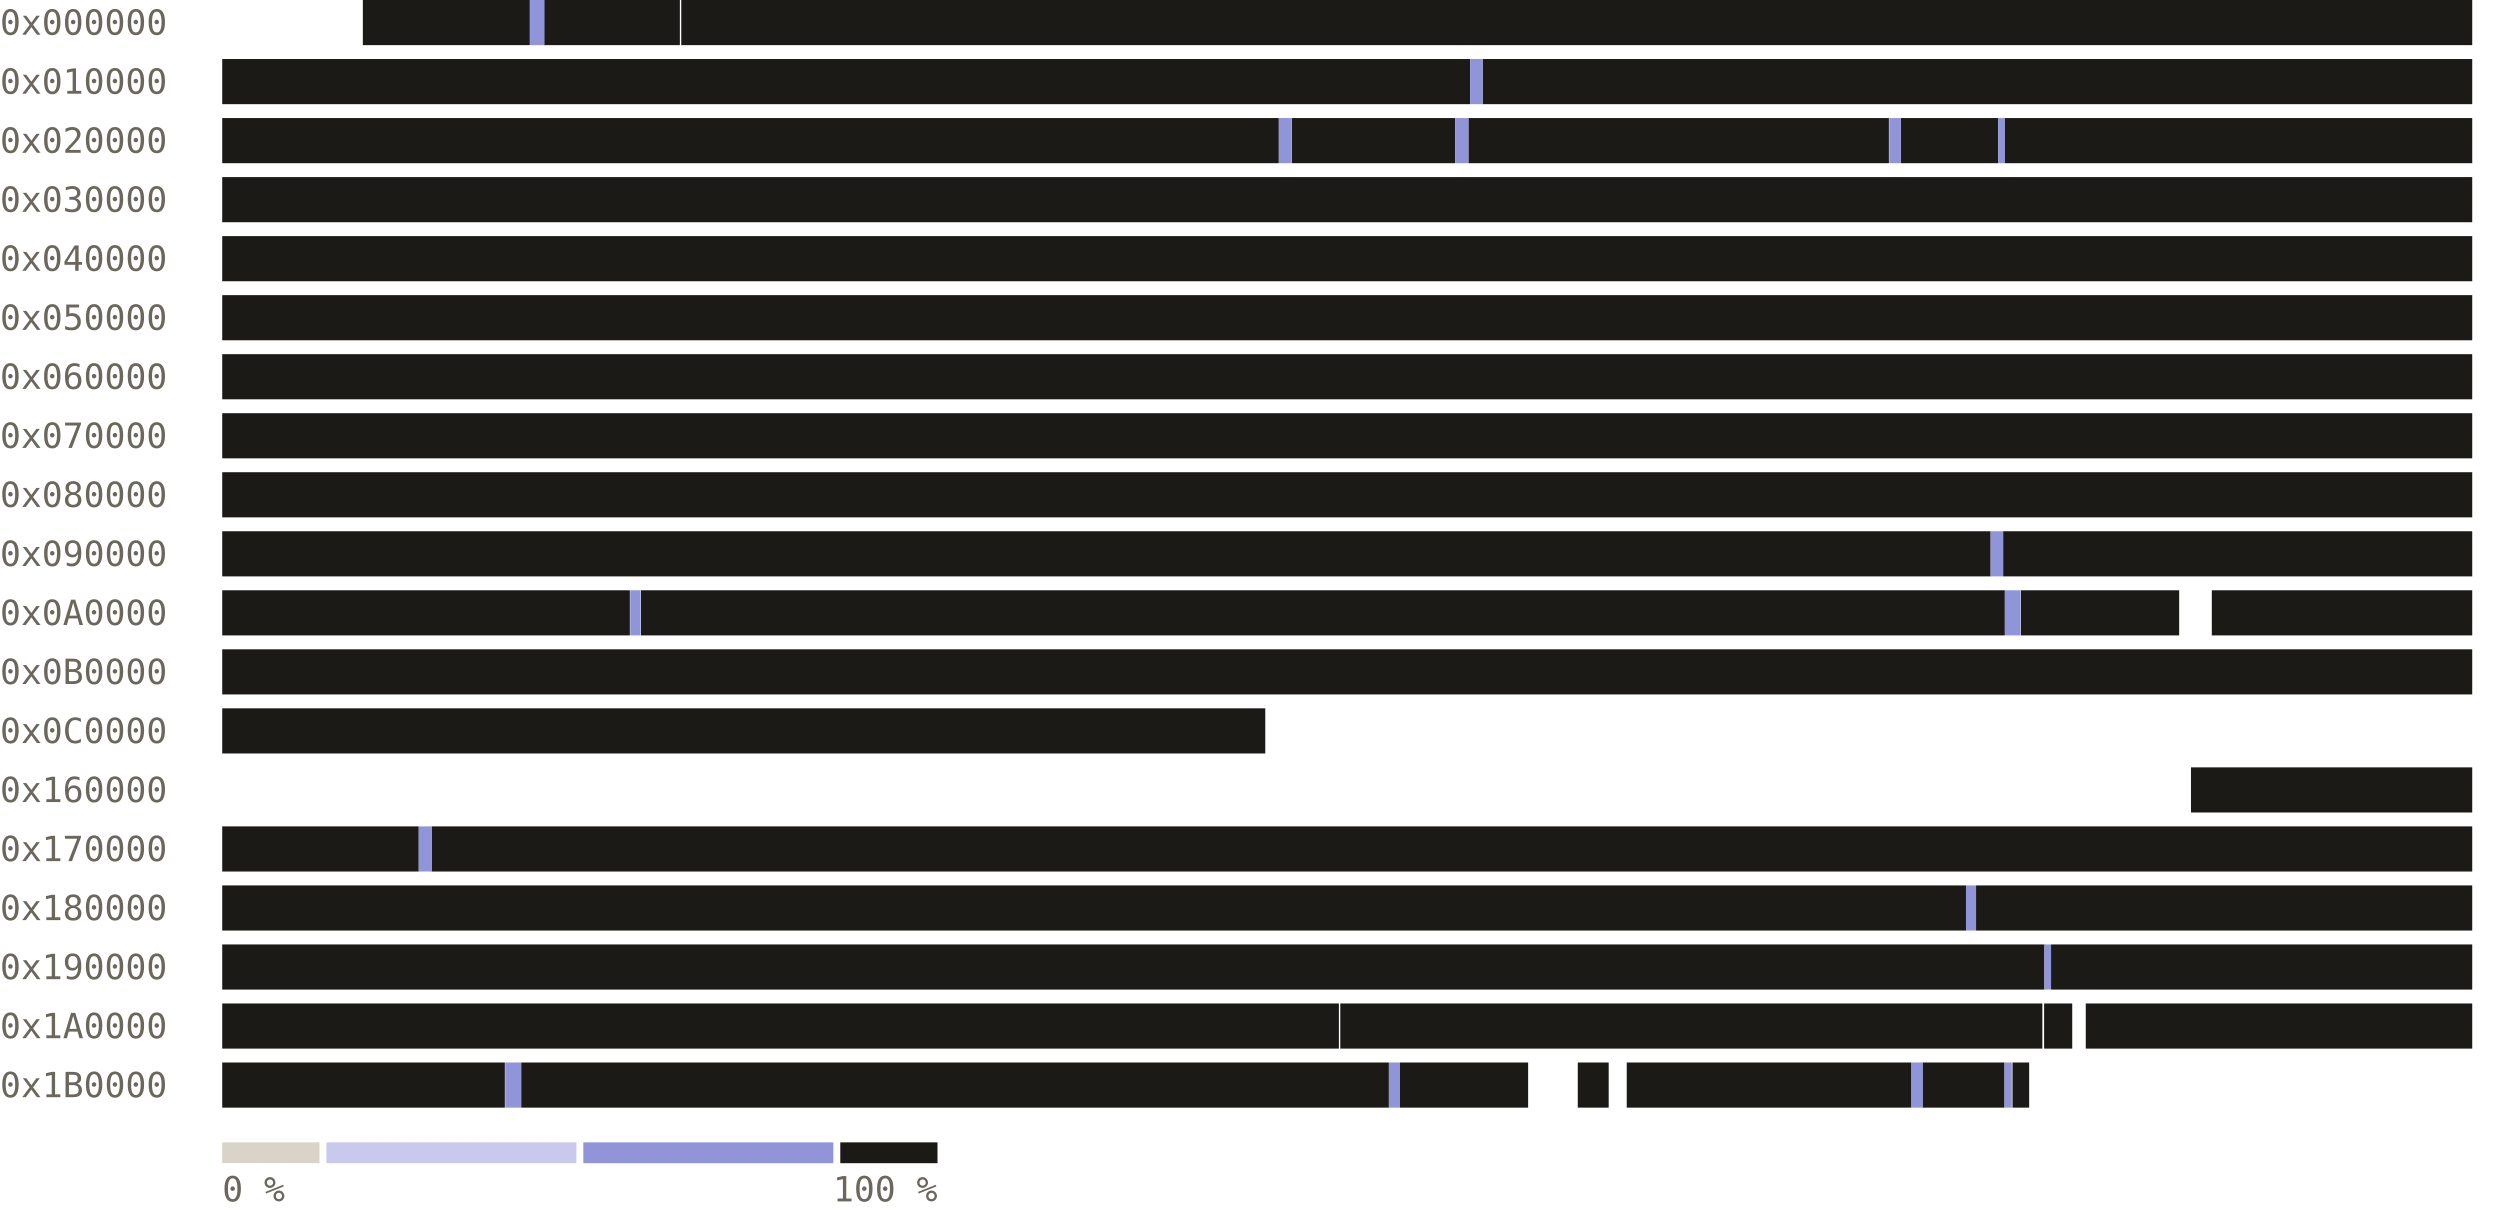
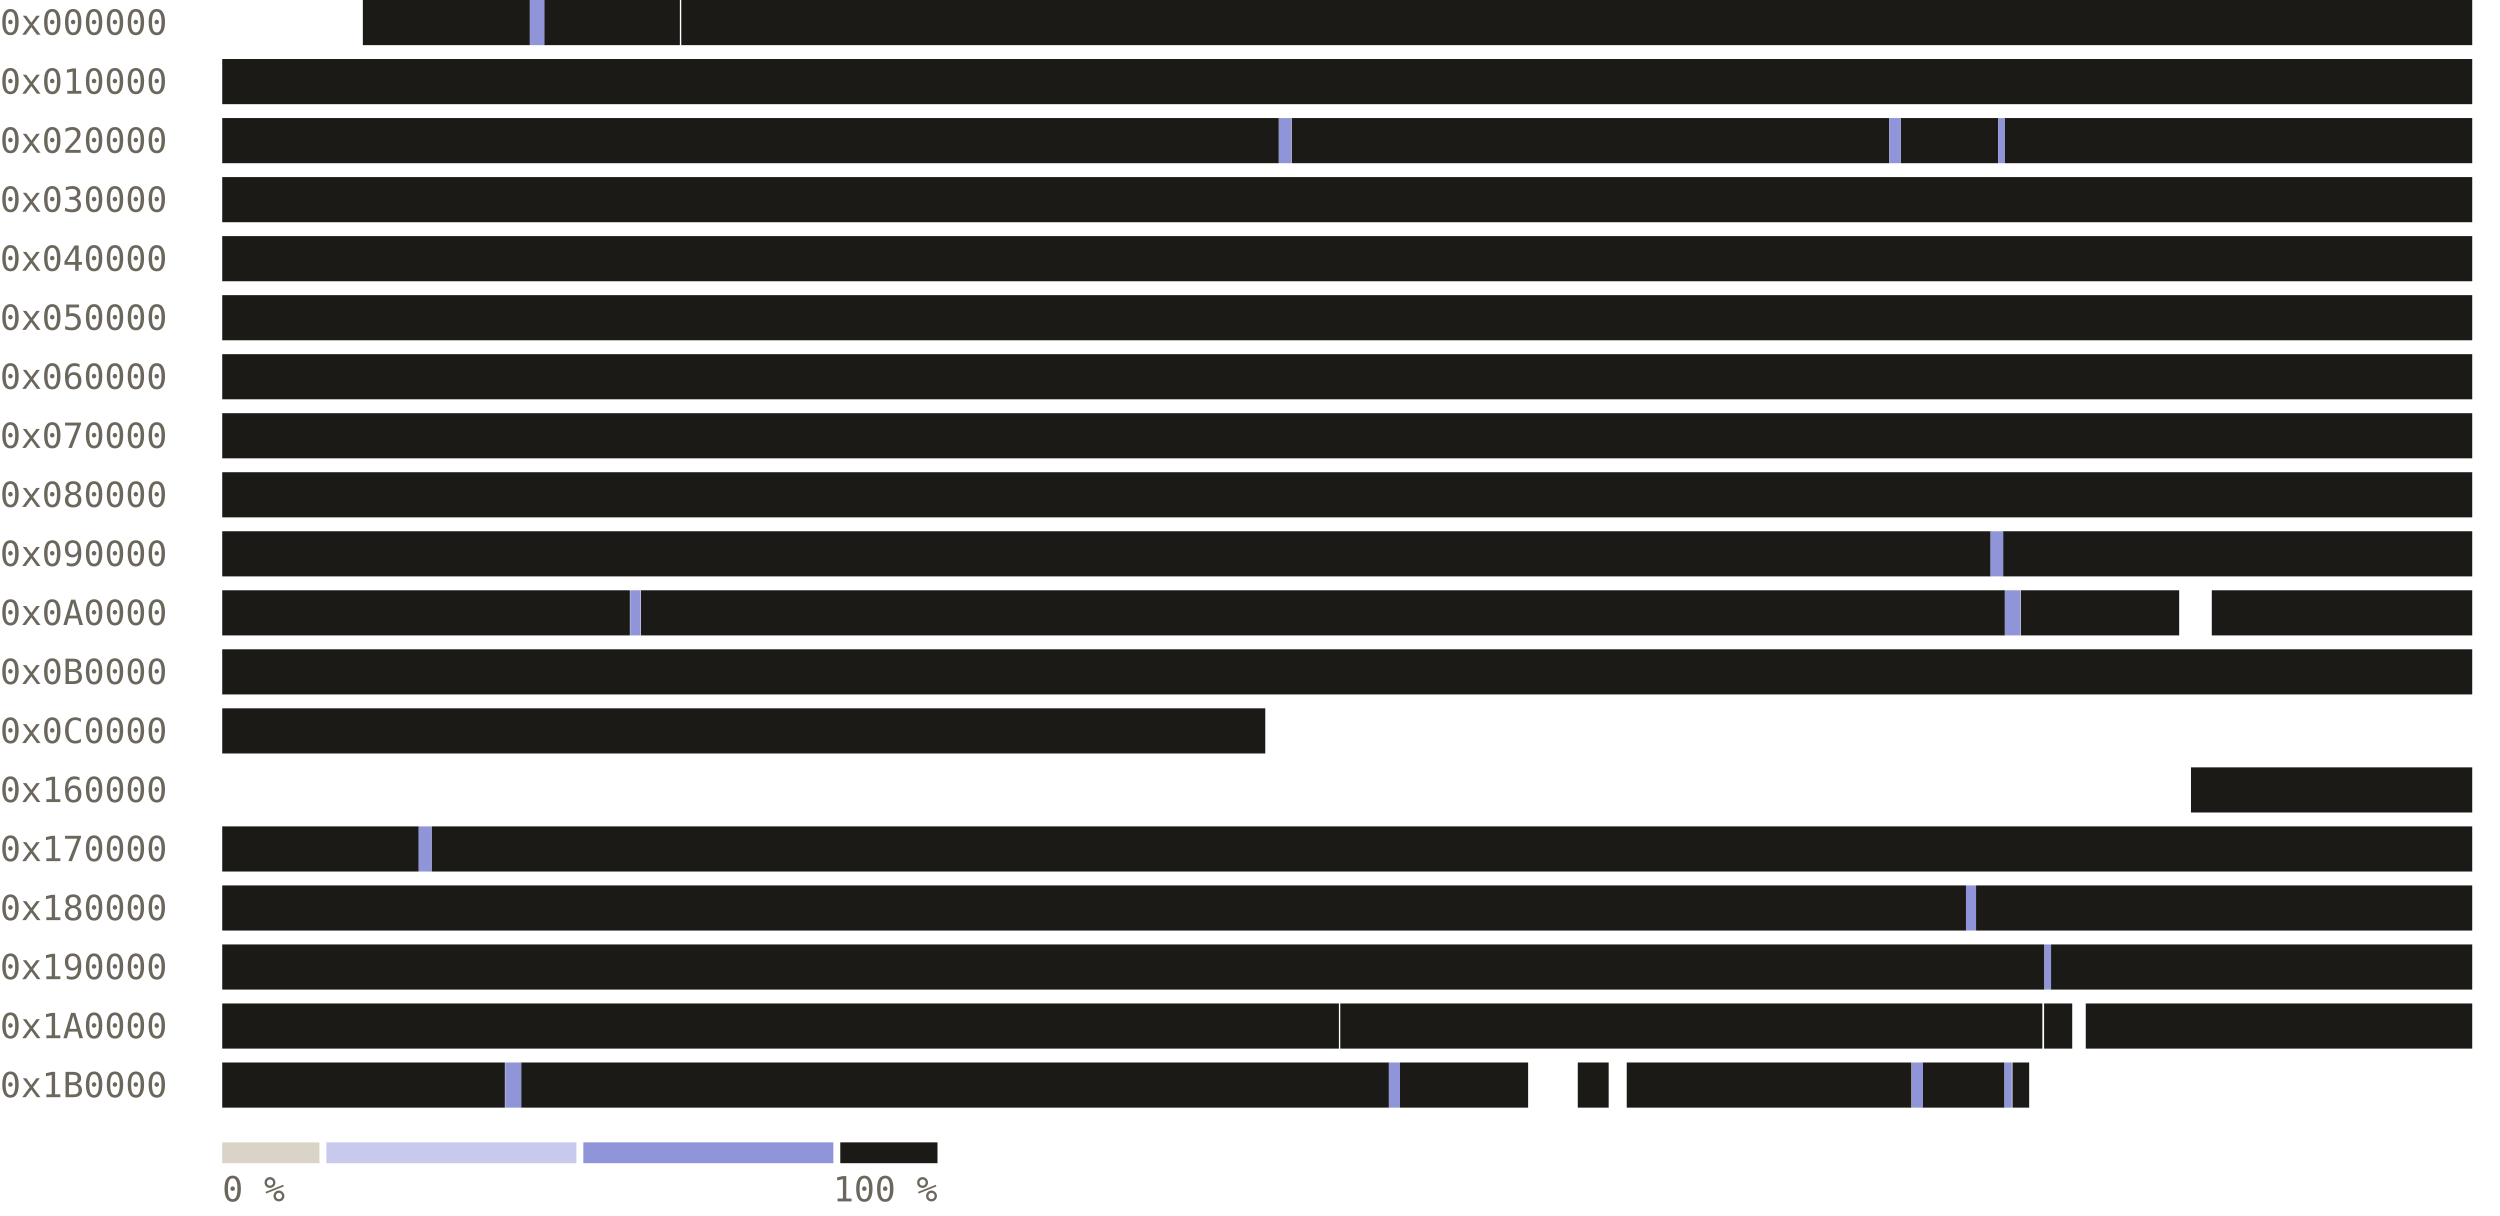
<svg xmlns="http://www.w3.org/2000/svg" viewBox="0 0 720 350" width="720" height="350">
  <style>text{font:10px monospace;fill:#6b675c}.q0{fill:#d9d4c7}.q1{fill:#e3e2f2}.q2{fill:#d6d6ef}.q3{fill:#c8c9ec}.q4{fill:#babce8}.q5{fill:#acafe4}.q6{fill:#9ea2df}.q7{fill:#9094d8}.q8{fill:#8186cf}.q9{fill:#7277c4}.q10{fill:#1b1a17}@media (prefers-color-scheme:dark){text{fill:#a8a293}.q0{fill:#4a463d}.q1{fill:#35375a}.q2{fill:#3c3f66}.q3{fill:#444772}.q4{fill:#4d517f}.q5{fill:#575b8c}.q6{fill:#62669a}.q7{fill:#6e72a8}.q8{fill:#7b7fb6}.q9{fill:#888cc4}.q10{fill:#d6d0bd}}</style>
  <text x="0" y="10">0x000000</text>
  <text x="0" y="27">0x010000</text>
  <text x="0" y="44">0x020000</text>
  <text x="0" y="61">0x030000</text>
  <text x="0" y="78">0x040000</text>
  <text x="0" y="95">0x050000</text>
  <text x="0" y="112">0x060000</text>
  <text x="0" y="129">0x070000</text>
  <text x="0" y="146">0x080000</text>
  <text x="0" y="163">0x090000</text>
  <text x="0" y="180">0x0A0000</text>
  <text x="0" y="197">0x0B0000</text>
  <text x="0" y="214">0x0C0000</text>
  <text x="0" y="231">0x160000</text>
  <text x="0" y="248">0x170000</text>
  <text x="0" y="265">0x180000</text>
  <text x="0" y="282">0x190000</text>
  <text x="0" y="299">0x1A0000</text>
  <text x="0" y="316">0x1B0000</text>
-   <path class="q10" d="M104.5 0h48.1v13h-48.1zM156.7 0h39.1v13h-39.1zM196.2 0h515.8v13h-515.8zM64 17h359.4v13h-359.4zM427 17h285v13h-285zM64 34h304.3v13h-304.3zM372 34h47.1v13h-47.1zM422.9 34h121.1v13h-121.1zM547.4 34h28.1v13h-28.1zM577.3 34h134.7v13h-134.7zM64 51h648v13h-648zM64 68h648v13h-648zM64 85h648v13h-648zM64 102h648v13h-648zM64 119h648v13h-648zM64 136h648v13h-648zM64 153h509.3v13h-509.3zM576.9 153h135.1v13h-135.1zM64 170h117.4v13h-117.4zM184.6 170h392.8v13h-392.8zM582 170h45.6v13h-45.6zM637 170h75v13h-75zM64 187h648v13h-648zM64 204h300.4v13h-300.4zM631 221h81v13h-81zM64 238h56.6v13h-56.6zM124.3 238h587.7v13h-587.7zM64 255h502.2v13h-502.2zM569.1 255h142.9v13h-142.9zM64 272h524.8v13h-524.8zM590.7 272h121.3v13h-121.3zM64 289h321.6v13h-321.6zM386 289h202.2v13h-202.2zM588.7 289h8.1v13h-8.1zM600.7 289h111.3v13h-111.3zM64 306h81.4v13h-81.4zM150.1 306h249.9v13h-249.9zM403.2 306h36.9v13h-36.9zM454.4 306h8.9v13h-8.9zM468.5 306h82v13h-82zM553.7 306h23.6v13h-23.6zM579.6 306h4.8v13h-4.8z" />
-   <path class="q7" d="M152.6 0h4.2v13h-4.2zM423.4 17h3.6v13h-3.6zM368.3 34h3.6v13h-3.6zM419.1 34h3.8v13h-3.8zM544.1 34h3.3v13h-3.3zM575.5 34h1.9v13h-1.9zM573.3 153h3.6v13h-3.6zM181.5 170h3v13h-3zM577.4 170h4.5v13h-4.5zM120.6 238h3.7v13h-3.7zM566.2 255h2.9v13h-2.9zM588.8 272h1.9v13h-1.9zM145.5 306h4.6v13h-4.6zM400 306h3.2v13h-3.2zM550.6 306h3.2v13h-3.2zM577.3 306h2.1v13h-2.1z" />
+   <path class="q10" d="M104.5 0h48.1v13h-48.1zM156.7 0h39.1v13h-39.1zM196.2 0h515.8v13h-515.8zM64 17h648v13h-648zM64 34h304.3v13h-304.3zM372 34h172.1v13h-172.1zM547.4 34h28.1v13h-28.1zM577.3 34h134.7v13h-134.7zM64 51h648v13h-648zM64 68h648v13h-648zM64 85h648v13h-648zM64 102h648v13h-648zM64 119h648v13h-648zM64 136h648v13h-648zM64 153h509.3v13h-509.3zM576.9 153h135.1v13h-135.1zM64 170h117.4v13h-117.4zM184.6 170h392.8v13h-392.8zM582 170h45.6v13h-45.6zM637 170h75v13h-75zM64 187h648v13h-648zM64 204h300.4v13h-300.4zM631 221h81v13h-81zM64 238h56.6v13h-56.6zM124.3 238h587.7v13h-587.7zM64 255h502.2v13h-502.2zM569.1 255h142.9v13h-142.9zM64 272h524.8v13h-524.8zM590.7 272h121.3v13h-121.3zM64 289h321.6v13h-321.6zM386 289h202.2v13h-202.2zM588.7 289h8.1v13h-8.1zM600.7 289h111.3v13h-111.3zM64 306h81.4v13h-81.4zM150.1 306h249.9v13h-249.9zM403.2 306h36.9v13h-36.9zM454.4 306h8.9v13h-8.9zM468.5 306h82v13h-82zM553.7 306h23.6v13h-23.6zM579.6 306h4.8v13h-4.8z" />
+   <path class="q7" d="M152.6 0h4.2v13h-4.2zM368.3 34h3.6v13h-3.6zM544.1 34h3.3v13h-3.3zM575.5 34h1.9v13h-1.9zM573.3 153h3.6v13h-3.6zM181.5 170h3v13h-3zM577.4 170h4.5v13h-4.5zM120.6 238h3.7v13h-3.7zM566.2 255h2.9v13h-2.9zM588.8 272h1.9v13h-1.9zM145.5 306h4.6v13h-4.6zM400 306h3.2v13h-3.2zM550.6 306h3.2v13h-3.2zM577.3 306h2.1v13h-2.1z" />
  <rect class="q0" x="64" y="329" width="28" height="6" />
  <rect class="q3" x="94" y="329" width="72" height="6" />
  <rect class="q7" x="168" y="329" width="72" height="6" />
  <rect class="q10" x="242" y="329" width="28" height="6" />
  <text x="64" y="346">0 %</text>
  <text x="270" y="346" text-anchor="end">100 %</text>
</svg>
